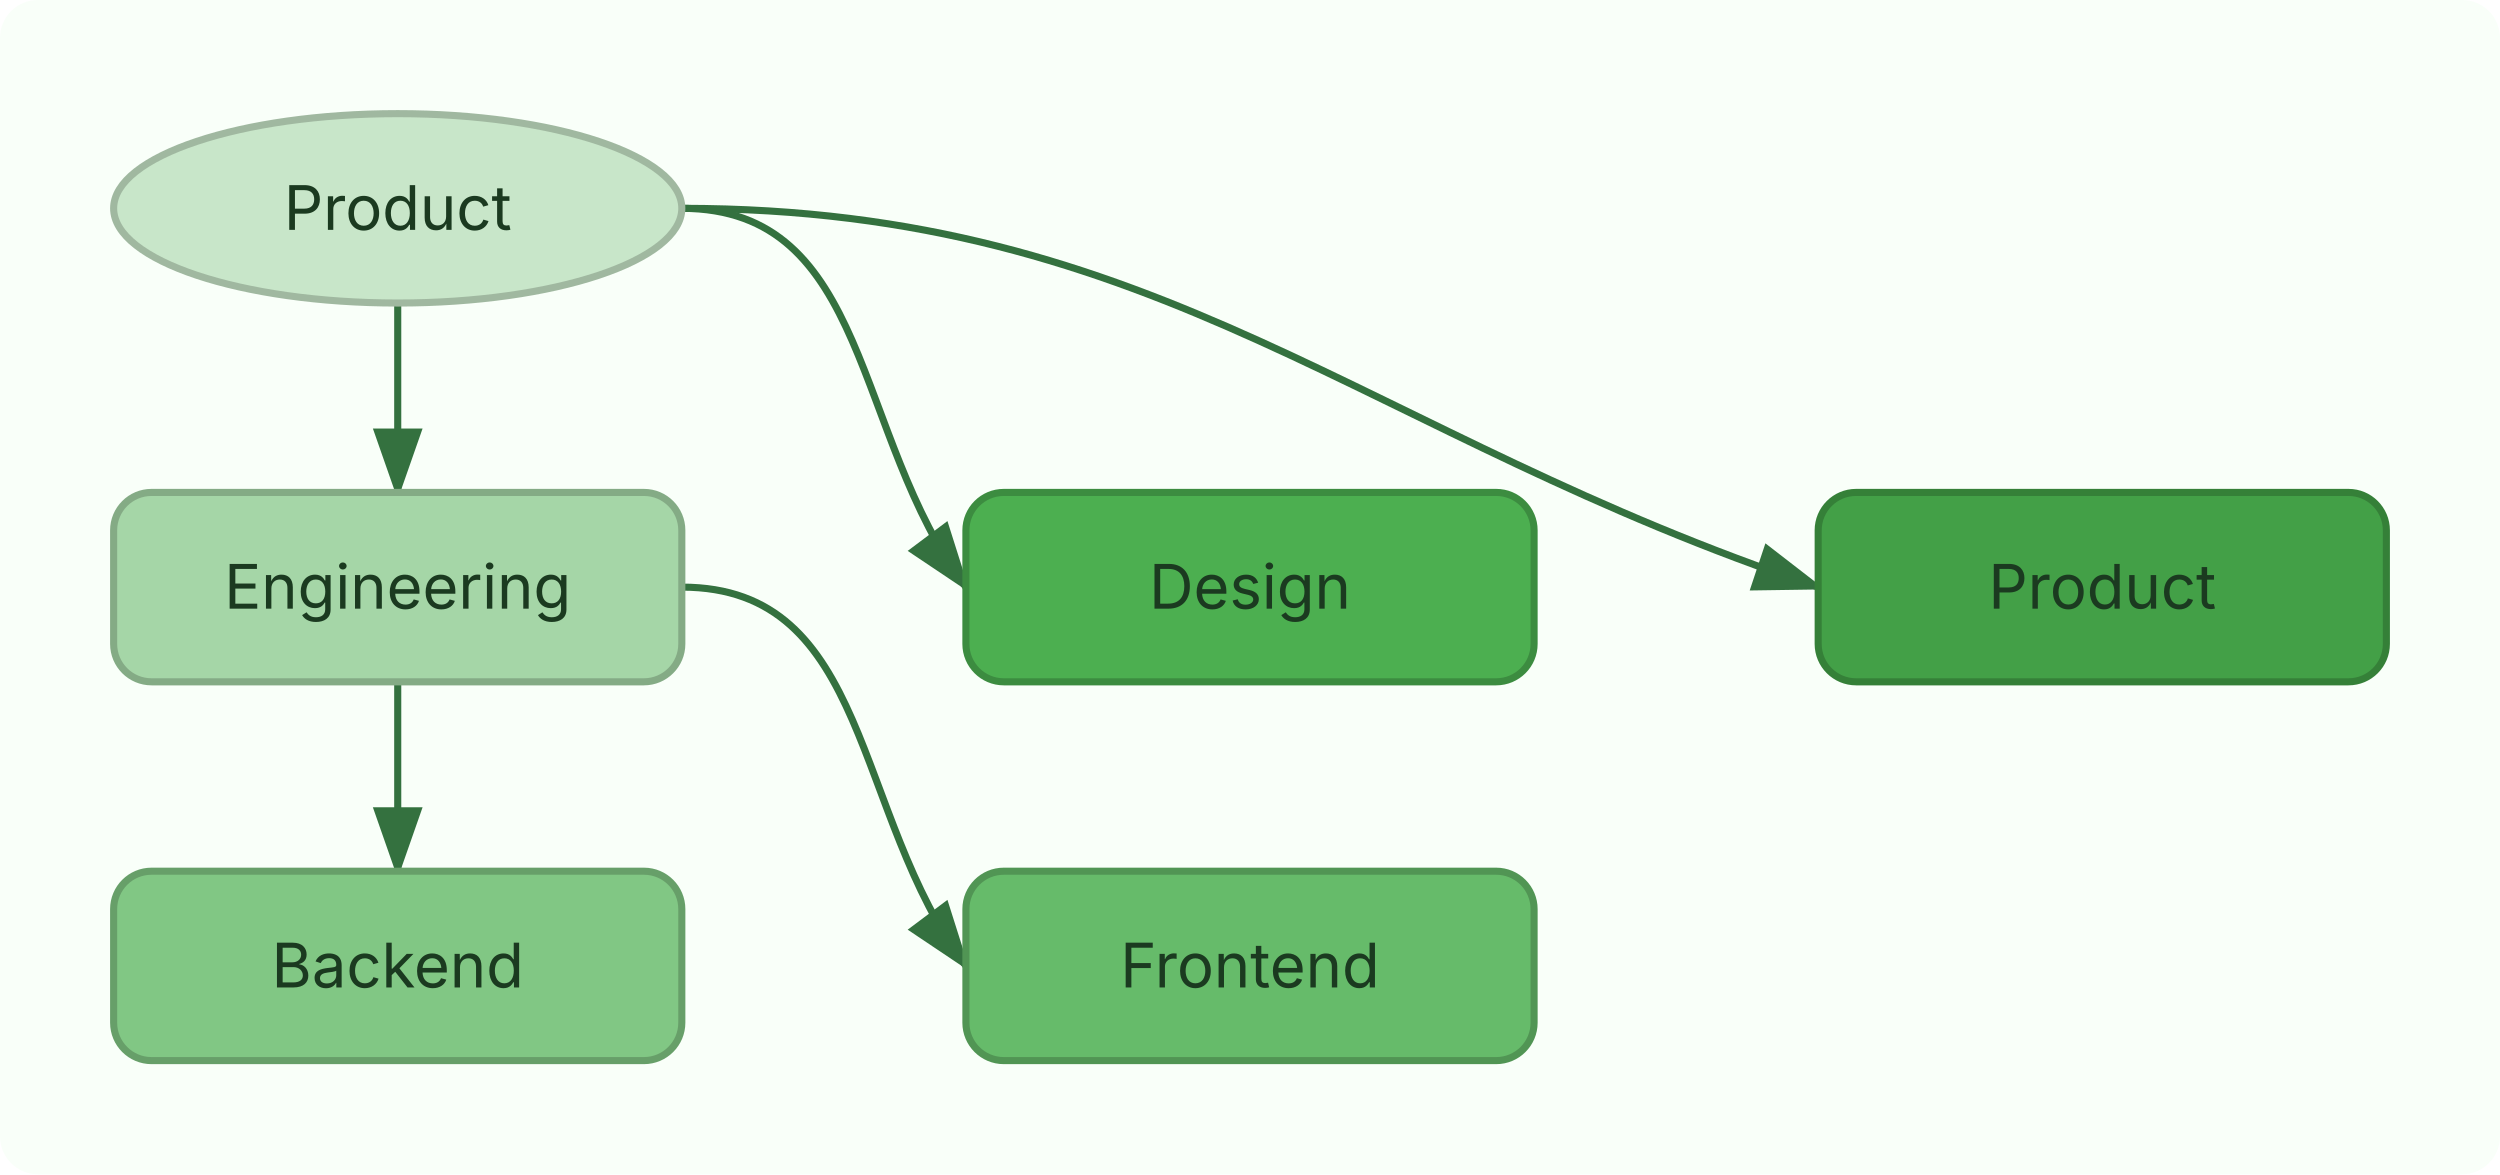
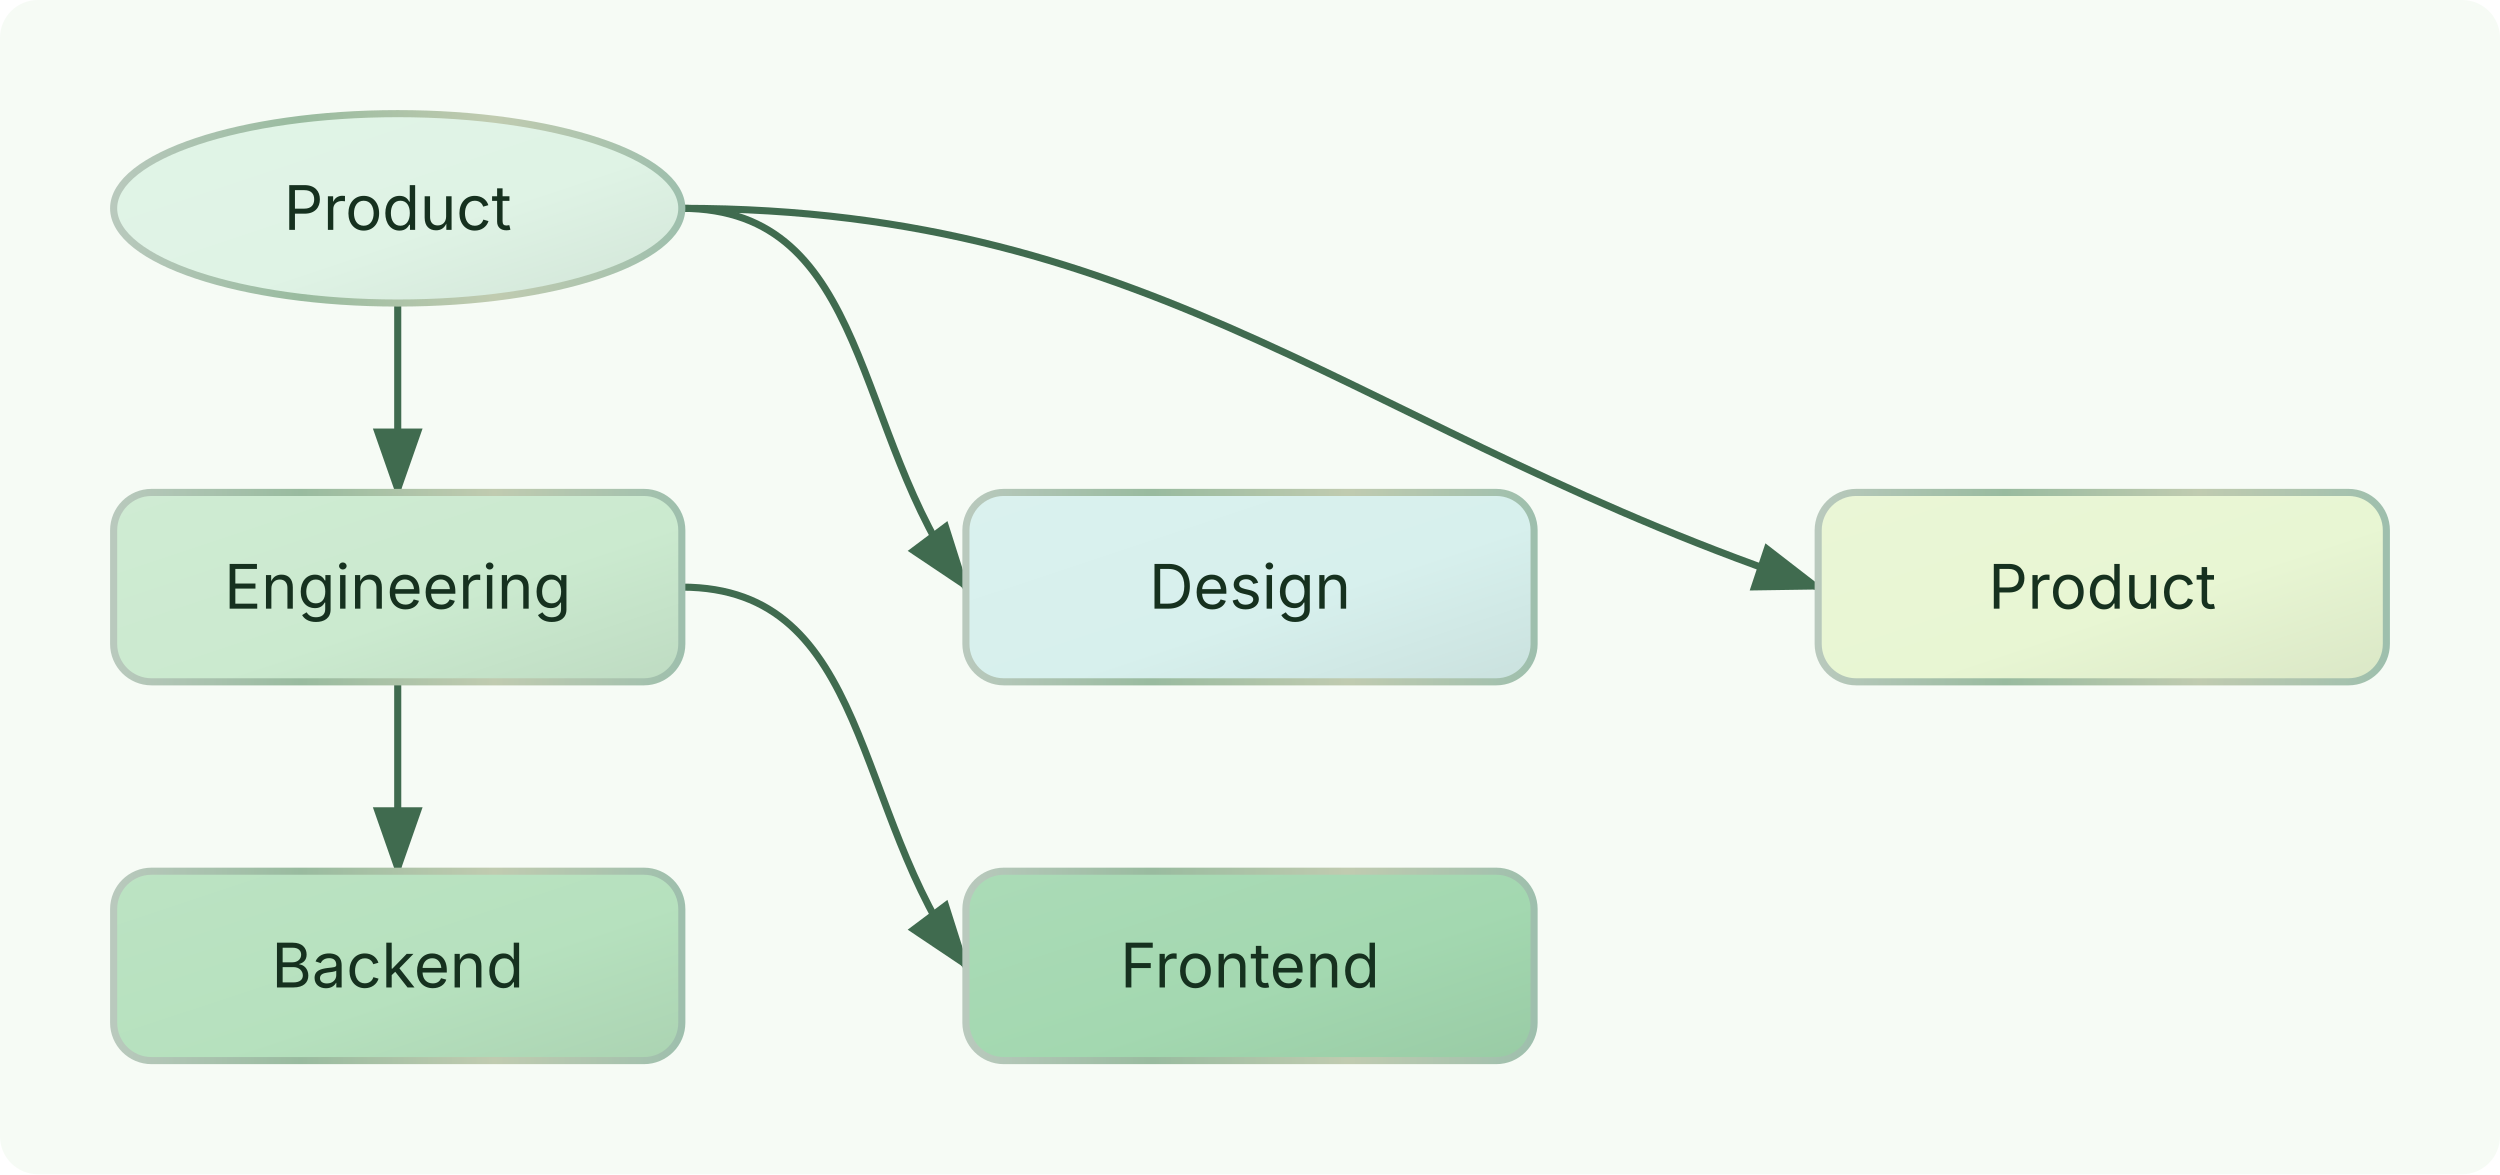
<svg xmlns="http://www.w3.org/2000/svg" width="528.00" height="248.00" viewBox="0 0 528.00 248.00">
  <defs>
    <marker id="arrowhead" markerWidth="10" markerHeight="7" refX="9" refY="3.5" orient="auto">
-       <polygon points="0 0, 10 3.5, 0 7" fill="#34713F" />
+       <polygon points="0 0, 10 3.5, 0 7" fill="#406B4F" />
    </marker>
  </defs>
-   <rect width="528.00" height="248.00" fill="#F9FFF9" rx="8.00" ry="8.00" />
-   <path d="M 84.00,64.00 C 84.00,80.00 84.00,88.00 84.00,104.00" fill="none" stroke="#34713F" stroke-width="1.50" marker-end="url(#arrowhead)" />
-   <path d="M 84.00,144.00 C 84.00,160.00 84.00,168.00 84.00,184.00" fill="none" stroke="#34713F" stroke-width="1.50" marker-end="url(#arrowhead)" />
-   <path d="M 144.00,124.00 C 184.00,124.00 180.00,172.00 204.00,204.00" fill="none" stroke="#34713F" stroke-width="1.50" marker-end="url(#arrowhead)" />
-   <path d="M 144.00,44.00 C 184.00,44.00 180.00,92.00 204.00,124.00" fill="none" stroke="#34713F" stroke-width="1.50" marker-end="url(#arrowhead)" />
-   <path d="M 144.00,44.00 C 245.19,44.00 288.00,92.00 384.00,124.00" fill="none" stroke="#34713F" stroke-width="1.50" marker-end="url(#arrowhead)" />
+   <rect width="528.00" height="248.00" fill="#F6FBF5" rx="8.00" ry="8.00" />
+   <path d="M 84.00,64.00 C 84.00,80.00 84.00,88.00 84.00,104.00" fill="none" stroke="#406B4F" stroke-width="1.50" marker-end="url(#arrowhead)" />
+   <path d="M 84.00,144.00 C 84.00,160.00 84.00,168.00 84.00,184.00" fill="none" stroke="#406B4F" stroke-width="1.50" marker-end="url(#arrowhead)" />
+   <path d="M 144.00,124.00 C 184.00,124.00 180.00,172.00 204.00,204.00" fill="none" stroke="#406B4F" stroke-width="1.50" marker-end="url(#arrowhead)" />
+   <path d="M 144.00,44.00 C 184.00,44.00 180.00,92.00 204.00,124.00" fill="none" stroke="#406B4F" stroke-width="1.50" marker-end="url(#arrowhead)" />
+   <path d="M 144.00,44.00 C 245.19,44.00 288.00,92.00 384.00,124.00" fill="none" stroke="#406B4F" stroke-width="1.50" marker-end="url(#arrowhead)" />
  <g transform="translate(24.00,24.00)">
-     <ellipse cx="60.00" cy="20.00" rx="60.00" ry="20.00" fill="#C8E6C9" stroke="#A0B8A0" stroke-width="1.50" />
-     <text x="60.00" y="24.55" text-anchor="middle" font-family="&quot;Segoe UI&quot;, Inter, Arial, sans-serif" font-size="13.00" fill="#1B3A20">Product</text>
+     <defs>
+       <linearGradient id="node-0-fill-gradient" x1="0%" y1="0%" x2="100%" y2="100%">
+         <stop offset="0%" stop-color="#E1F4E7" />
+         <stop offset="58%" stop-color="#DFF3E5" />
+         <stop offset="100%" stop-color="#D1E4D7" />
+       </linearGradient>
+       <linearGradient id="node-0-stroke-gradient" x1="0%" y1="0%" x2="100%" y2="0%">
+         <stop offset="0%" stop-color="#B9C9BD" />
+         <stop offset="33%" stop-color="#99BB9F" />
+         <stop offset="67%" stop-color="#C0CBB0" />
+         <stop offset="100%" stop-color="#9EBFAD" />
+       </linearGradient>
+     </defs>
+     <ellipse cx="60.00" cy="20.00" rx="60.00" ry="20.00" fill="url(#node-0-fill-gradient)" stroke="url(#node-0-stroke-gradient)" stroke-width="1.50" />
+     <text x="60.00" y="24.55" text-anchor="middle" font-family="&quot;Segoe UI&quot;, Inter, Arial, sans-serif" font-size="13.00" fill="#16311F">Product</text>
  </g>
  <g transform="translate(24.00,104.00)">
-     <rect width="120.00" height="40.00" rx="8.00" ry="8.00" fill="#A5D6A7" stroke="#84AB85" stroke-width="1.50" />
-     <text x="60.00" y="24.55" text-anchor="middle" font-family="&quot;Segoe UI&quot;, Inter, Arial, sans-serif" font-size="13.00" fill="#1B3A20">Engineering</text>
+     <defs>
+       <linearGradient id="node-1-fill-gradient" x1="0%" y1="0%" x2="100%" y2="100%">
+         <stop offset="0%" stop-color="#CFEBD3" />
+         <stop offset="58%" stop-color="#CBEACF" />
+         <stop offset="100%" stop-color="#BEDBC2" />
+       </linearGradient>
+       <linearGradient id="node-1-stroke-gradient" x1="0%" y1="0%" x2="100%" y2="0%">
+         <stop offset="0%" stop-color="#B9C9BD" />
+         <stop offset="33%" stop-color="#99BB9F" />
+         <stop offset="67%" stop-color="#C0CBB0" />
+         <stop offset="100%" stop-color="#9EBFAD" />
+       </linearGradient>
+     </defs>
+     <rect width="120.00" height="40.00" rx="8.00" ry="8.00" fill="url(#node-1-fill-gradient)" stroke="url(#node-1-stroke-gradient)" stroke-width="1.50" />
+     <text x="60.00" y="24.55" text-anchor="middle" font-family="&quot;Segoe UI&quot;, Inter, Arial, sans-serif" font-size="13.00" fill="#16311F">Engineering</text>
  </g>
  <g transform="translate(24.00,184.00)">
-     <rect width="120.00" height="40.00" rx="8.00" ry="8.00" fill="#81C784" stroke="#679F69" stroke-width="1.50" />
-     <text x="60.00" y="24.55" text-anchor="middle" font-family="&quot;Segoe UI&quot;, Inter, Arial, sans-serif" font-size="13.00" fill="#1B3A20">Backend</text>
+     <defs>
+       <linearGradient id="node-2-fill-gradient" x1="0%" y1="0%" x2="100%" y2="100%">
+         <stop offset="0%" stop-color="#BCE3C3" />
+         <stop offset="58%" stop-color="#B6E1BE" />
+         <stop offset="100%" stop-color="#ABD3B2" />
+       </linearGradient>
+       <linearGradient id="node-2-stroke-gradient" x1="0%" y1="0%" x2="100%" y2="0%">
+         <stop offset="0%" stop-color="#B9C9BD" />
+         <stop offset="33%" stop-color="#99BB9F" />
+         <stop offset="67%" stop-color="#C0CBB0" />
+         <stop offset="100%" stop-color="#9EBFAD" />
+       </linearGradient>
+     </defs>
+     <rect width="120.00" height="40.00" rx="8.00" ry="8.00" fill="url(#node-2-fill-gradient)" stroke="url(#node-2-stroke-gradient)" stroke-width="1.50" />
+     <text x="60.00" y="24.55" text-anchor="middle" font-family="&quot;Segoe UI&quot;, Inter, Arial, sans-serif" font-size="13.00" fill="#16311F">Backend</text>
  </g>
  <g transform="translate(204.00,184.00)">
-     <rect width="120.00" height="40.00" rx="8.00" ry="8.00" fill="#66BB6A" stroke="#519554" stroke-width="1.50" />
-     <text x="60.00" y="24.55" text-anchor="middle" font-family="&quot;Segoe UI&quot;, Inter, Arial, sans-serif" font-size="13.00" fill="#1B3A20">Frontend</text>
+     <defs>
+       <linearGradient id="node-3-fill-gradient" x1="0%" y1="0%" x2="100%" y2="100%">
+         <stop offset="0%" stop-color="#ABDBB7" />
+         <stop offset="58%" stop-color="#A3D8B0" />
+         <stop offset="100%" stop-color="#99CBA5" />
+       </linearGradient>
+       <linearGradient id="node-3-stroke-gradient" x1="0%" y1="0%" x2="100%" y2="0%">
+         <stop offset="0%" stop-color="#B9C9BD" />
+         <stop offset="33%" stop-color="#99BB9F" />
+         <stop offset="67%" stop-color="#C0CBB0" />
+         <stop offset="100%" stop-color="#9EBFAD" />
+       </linearGradient>
+     </defs>
+     <rect width="120.00" height="40.00" rx="8.00" ry="8.00" fill="url(#node-3-fill-gradient)" stroke="url(#node-3-stroke-gradient)" stroke-width="1.50" />
+     <text x="60.00" y="24.55" text-anchor="middle" font-family="&quot;Segoe UI&quot;, Inter, Arial, sans-serif" font-size="13.00" fill="#16311F">Frontend</text>
  </g>
  <g transform="translate(204.00,104.00)">
-     <rect width="120.00" height="40.00" rx="8.00" ry="8.00" fill="#4CAF50" stroke="#3C8C40" stroke-width="1.50" />
-     <text x="60.00" y="24.55" text-anchor="middle" font-family="&quot;Segoe UI&quot;, Inter, Arial, sans-serif" font-size="13.00" fill="#1B3A20">Design</text>
+     <defs>
+       <linearGradient id="node-4-fill-gradient" x1="0%" y1="0%" x2="100%" y2="100%">
+         <stop offset="0%" stop-color="#DAF1EE" />
+         <stop offset="58%" stop-color="#D7F0ED" />
+         <stop offset="100%" stop-color="#CAE1DE" />
+       </linearGradient>
+       <linearGradient id="node-4-stroke-gradient" x1="0%" y1="0%" x2="100%" y2="0%">
+         <stop offset="0%" stop-color="#B9C9BD" />
+         <stop offset="33%" stop-color="#99BB9F" />
+         <stop offset="67%" stop-color="#C0CBB0" />
+         <stop offset="100%" stop-color="#9EBFAD" />
+       </linearGradient>
+     </defs>
+     <rect width="120.00" height="40.00" rx="8.00" ry="8.00" fill="url(#node-4-fill-gradient)" stroke="url(#node-4-stroke-gradient)" stroke-width="1.50" />
+     <text x="60.00" y="24.55" text-anchor="middle" font-family="&quot;Segoe UI&quot;, Inter, Arial, sans-serif" font-size="13.00" fill="#16311F">Design</text>
  </g>
  <g transform="translate(384.00,104.00)">
-     <rect width="120.00" height="40.00" rx="8.00" ry="8.00" fill="#43A047" stroke="#358038" stroke-width="1.50" />
-     <text x="60.00" y="24.55" text-anchor="middle" font-family="&quot;Segoe UI&quot;, Inter, Arial, sans-serif" font-size="13.00" fill="#1B3A20">Product</text>
+     <defs>
+       <linearGradient id="node-5-fill-gradient" x1="0%" y1="0%" x2="100%" y2="100%">
+         <stop offset="0%" stop-color="#EAF6D6" />
+         <stop offset="58%" stop-color="#E8F6D3" />
+         <stop offset="100%" stop-color="#DAE7C6" />
+       </linearGradient>
+       <linearGradient id="node-5-stroke-gradient" x1="0%" y1="0%" x2="100%" y2="0%">
+         <stop offset="0%" stop-color="#B9C9BD" />
+         <stop offset="33%" stop-color="#99BB9F" />
+         <stop offset="67%" stop-color="#C0CBB0" />
+         <stop offset="100%" stop-color="#9EBFAD" />
+       </linearGradient>
+     </defs>
+     <rect width="120.00" height="40.00" rx="8.00" ry="8.00" fill="url(#node-5-fill-gradient)" stroke="url(#node-5-stroke-gradient)" stroke-width="1.50" />
+     <text x="60.00" y="24.55" text-anchor="middle" font-family="&quot;Segoe UI&quot;, Inter, Arial, sans-serif" font-size="13.00" fill="#16311F">Product</text>
  </g>
</svg>
